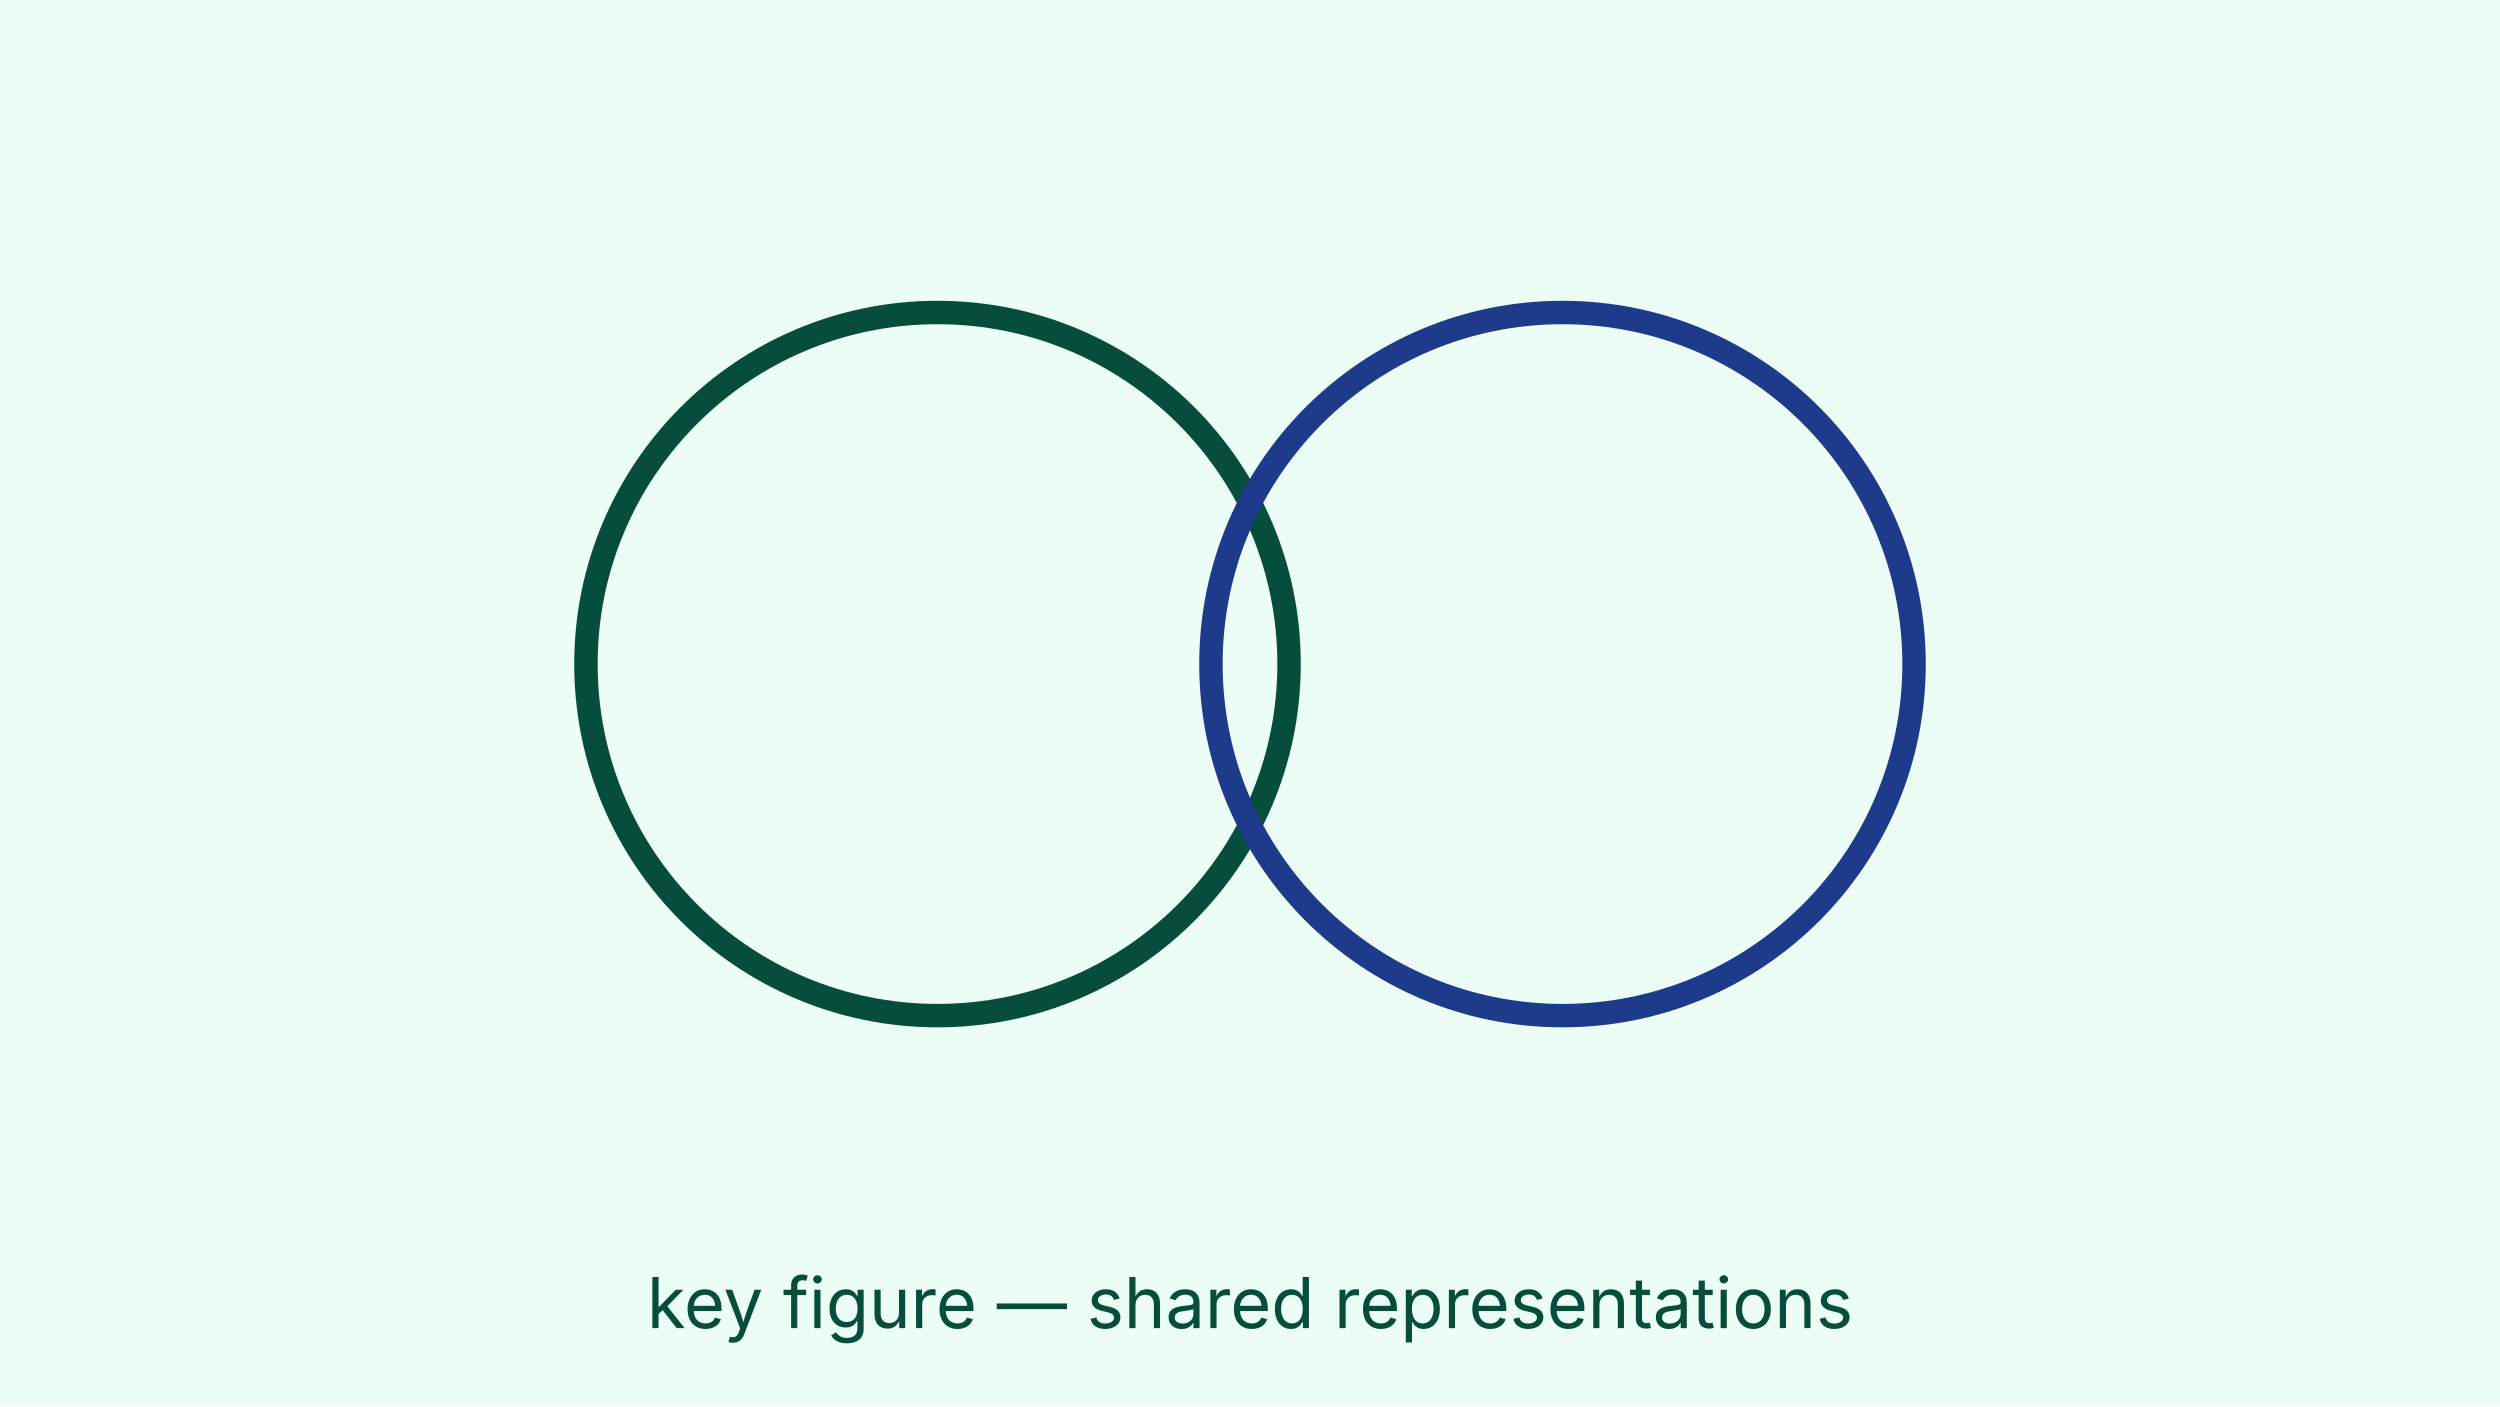
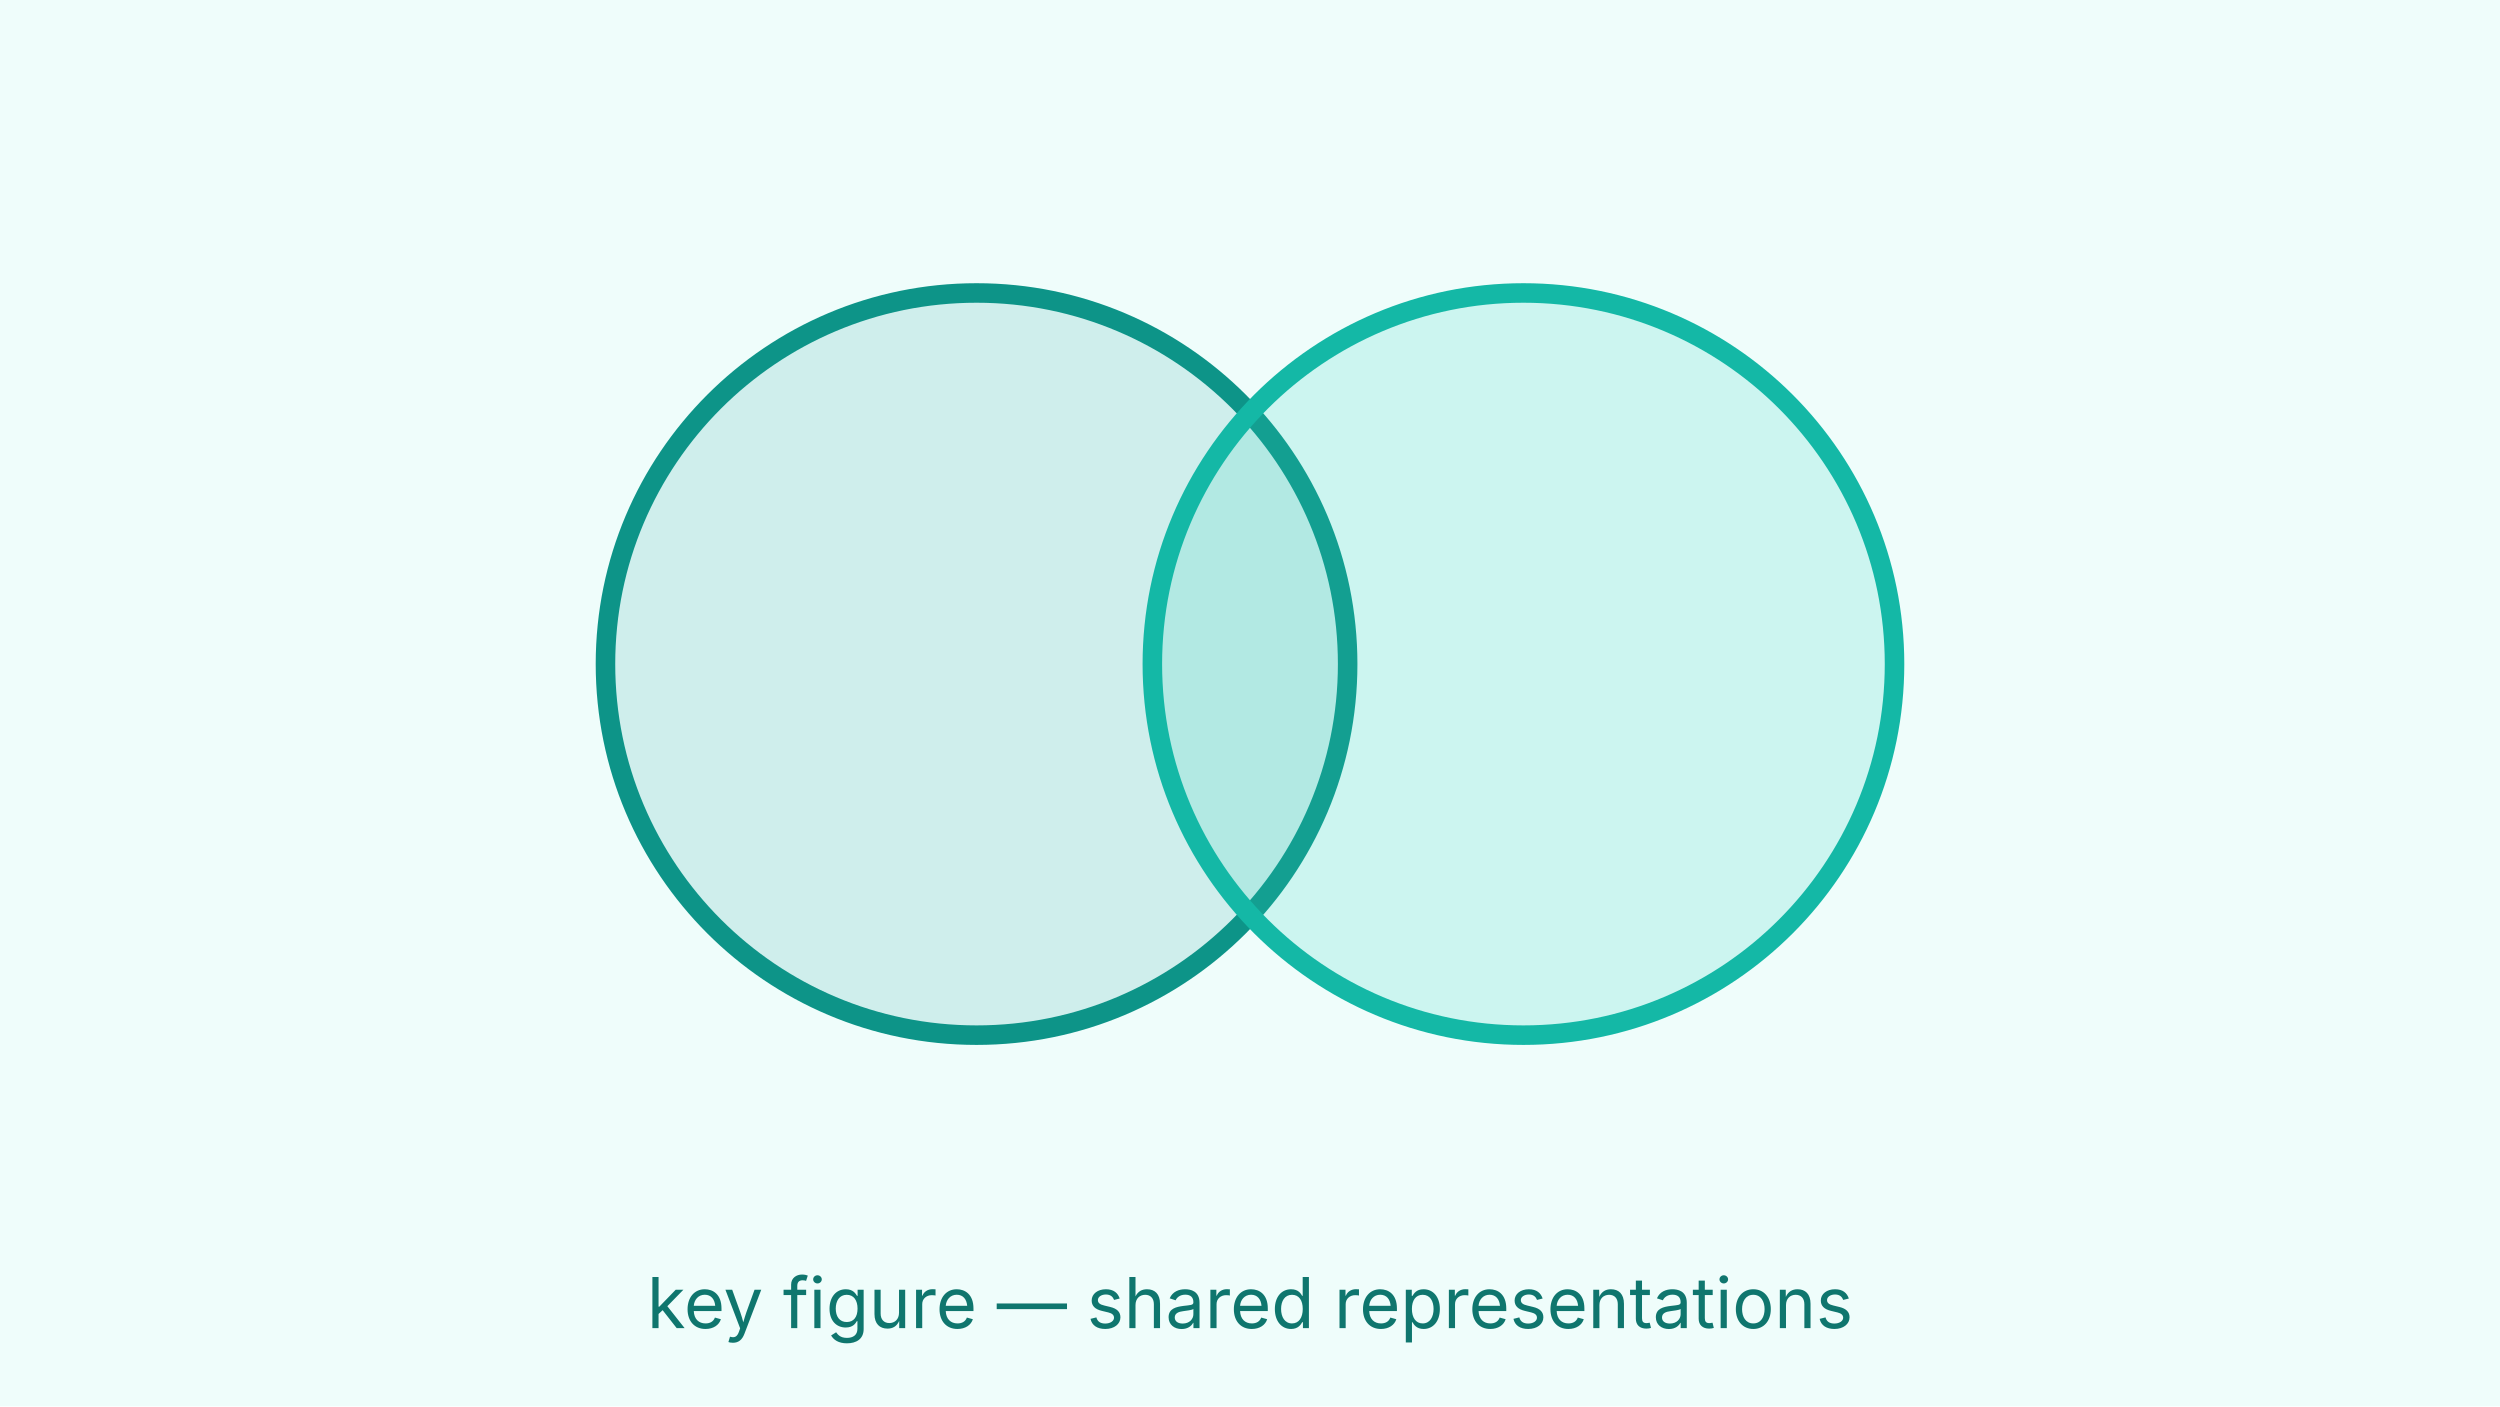
<svg xmlns="http://www.w3.org/2000/svg" viewBox="0 0 640 360" role="img" aria-label="Figure placeholder">
-   <rect width="640" height="360" fill="#ecfdf5" />
-   <circle cx="240" cy="170" r="90" fill="none" stroke="#064e3b" stroke-width="6" />
-   <circle cx="400" cy="170" r="90" fill="none" stroke="#1e3a8a" stroke-width="6" />
-   <text x="320" y="340" font-family="Inter, sans-serif" font-size="18" text-anchor="middle" fill="#064e3b">key figure — shared representations</text>
+   <rect width="640" height="360" fill="#effdfb" />
+   <circle cx="250" cy="170" r="95" fill="#0d9488" fill-opacity="0.14" stroke="#0d9488" stroke-width="5" />
+   <circle cx="390" cy="170" r="95" fill="#2dd4bf" fill-opacity="0.18" stroke="#14b8a6" stroke-width="5" />
+   <text x="320" y="340" font-family="Inter, sans-serif" font-size="18" text-anchor="middle" fill="#0f766e">key figure — shared representations</text>
</svg>
